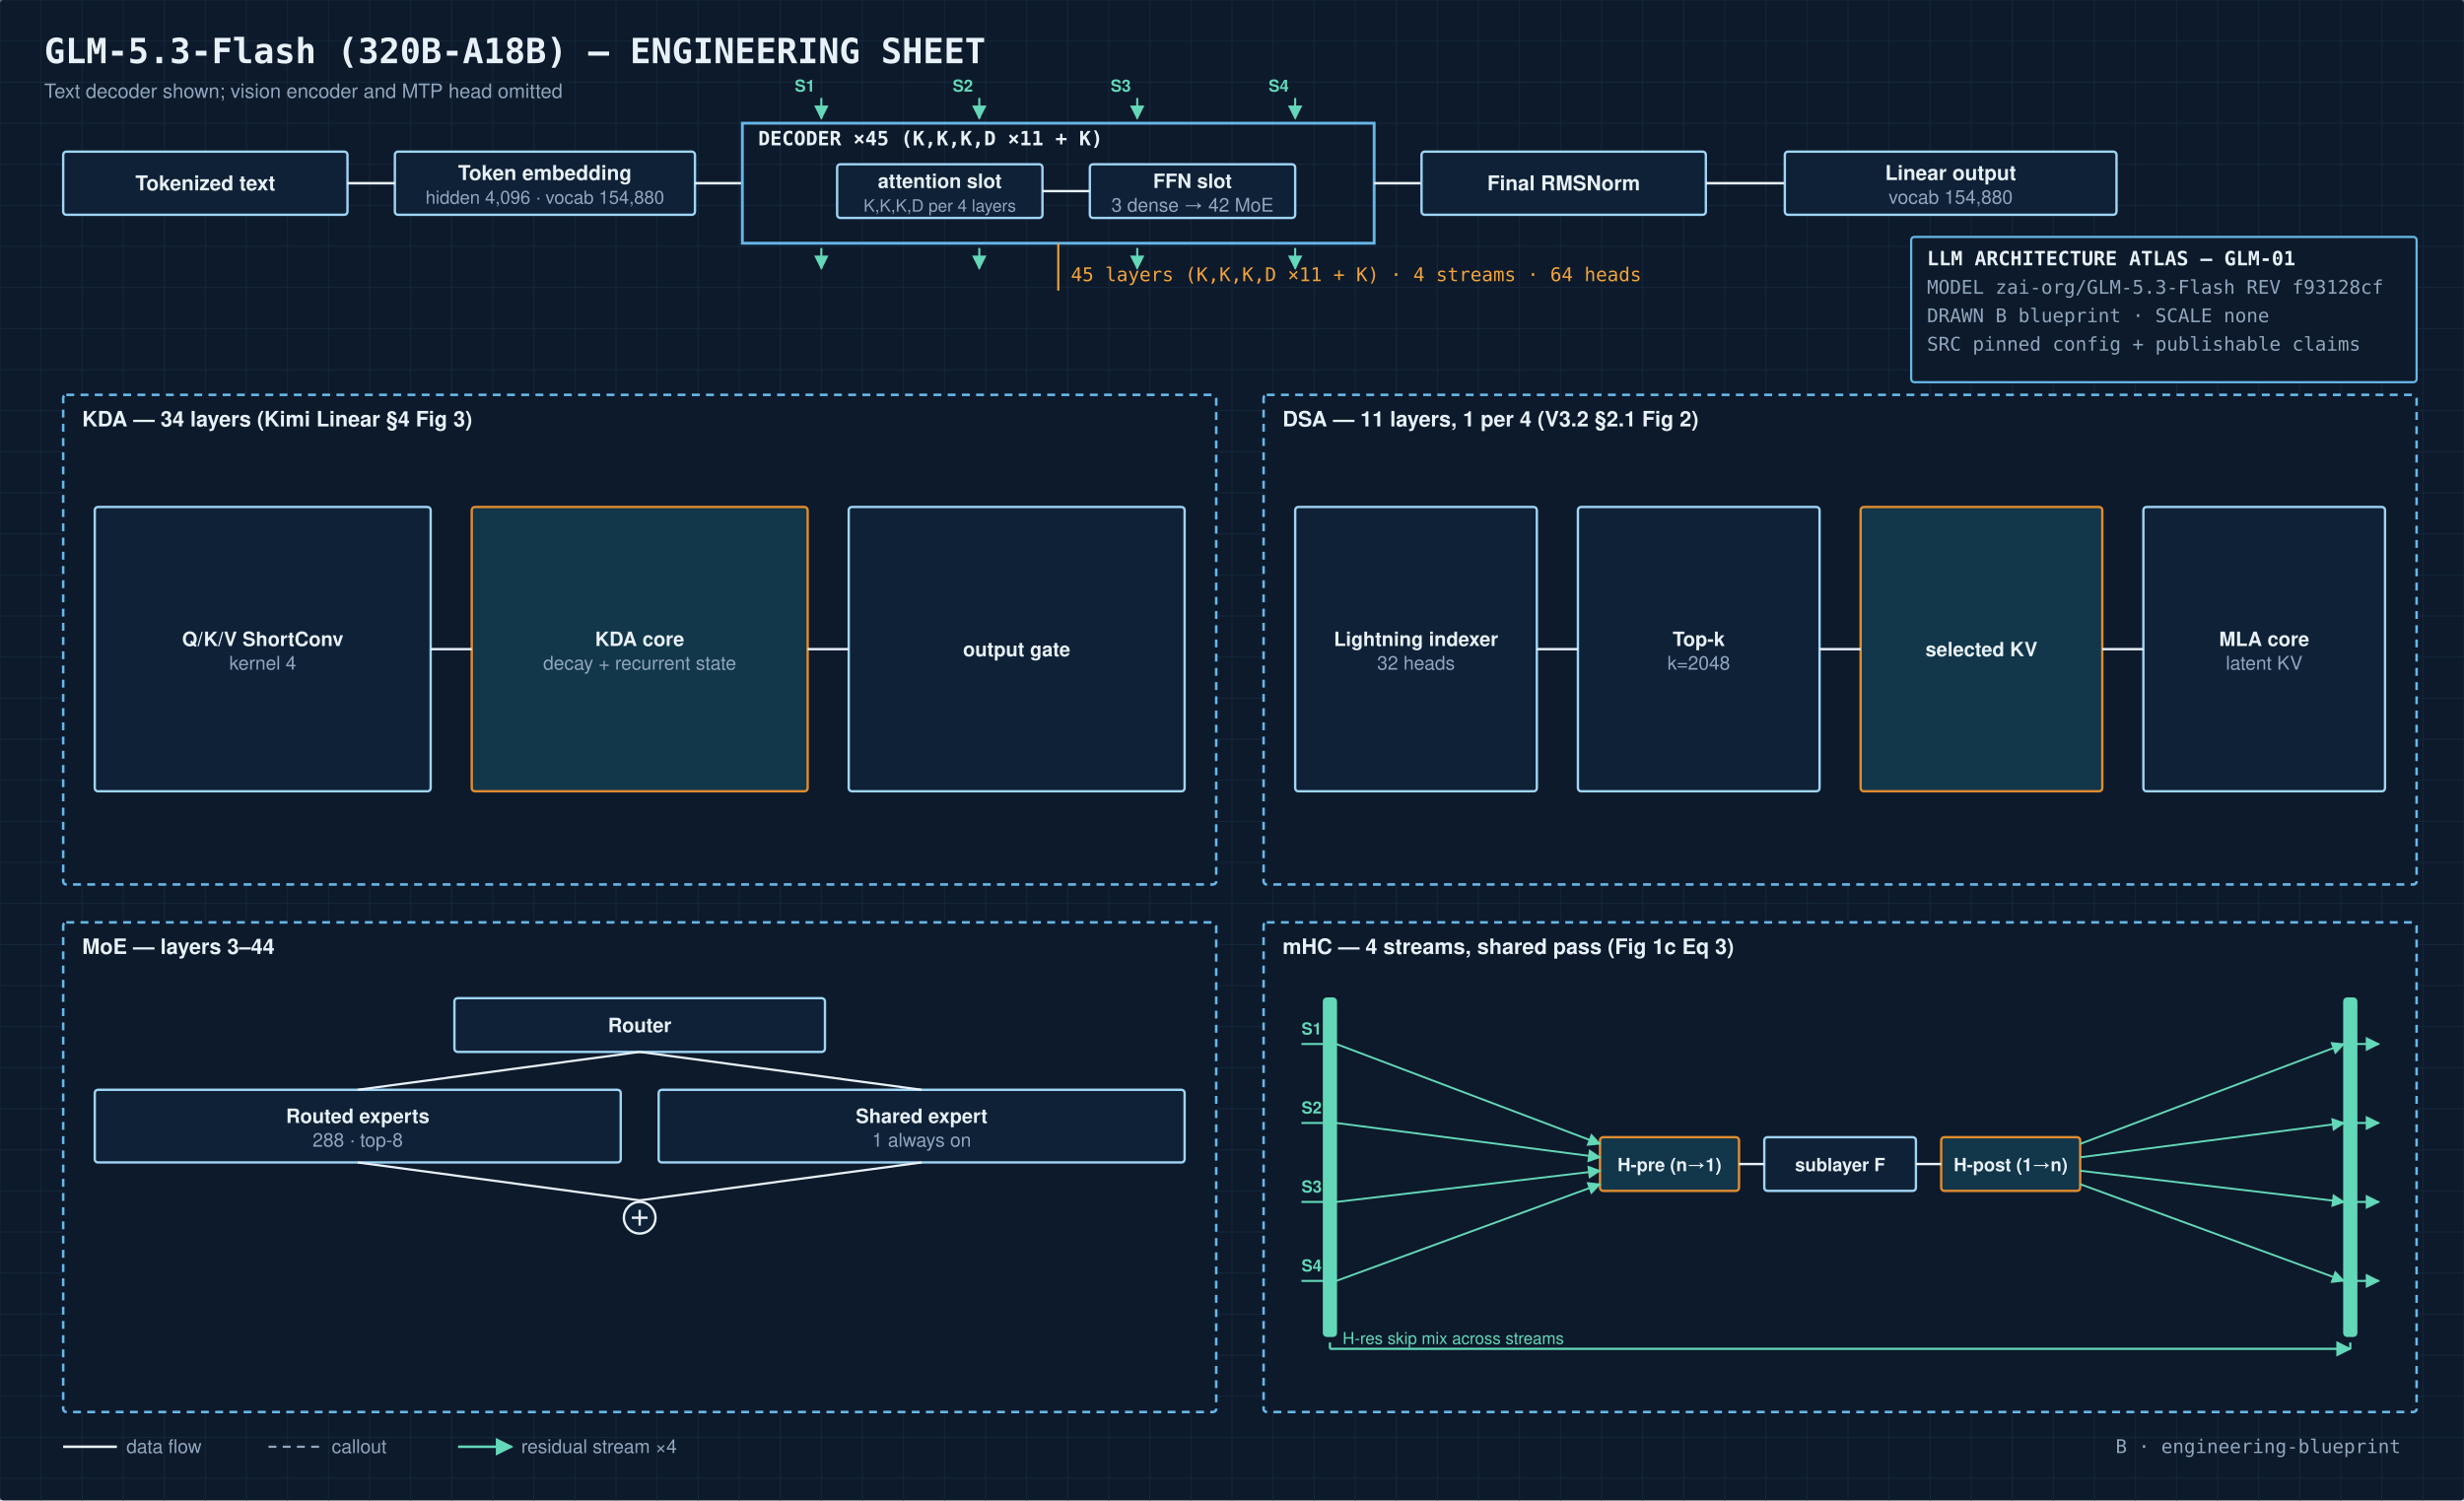
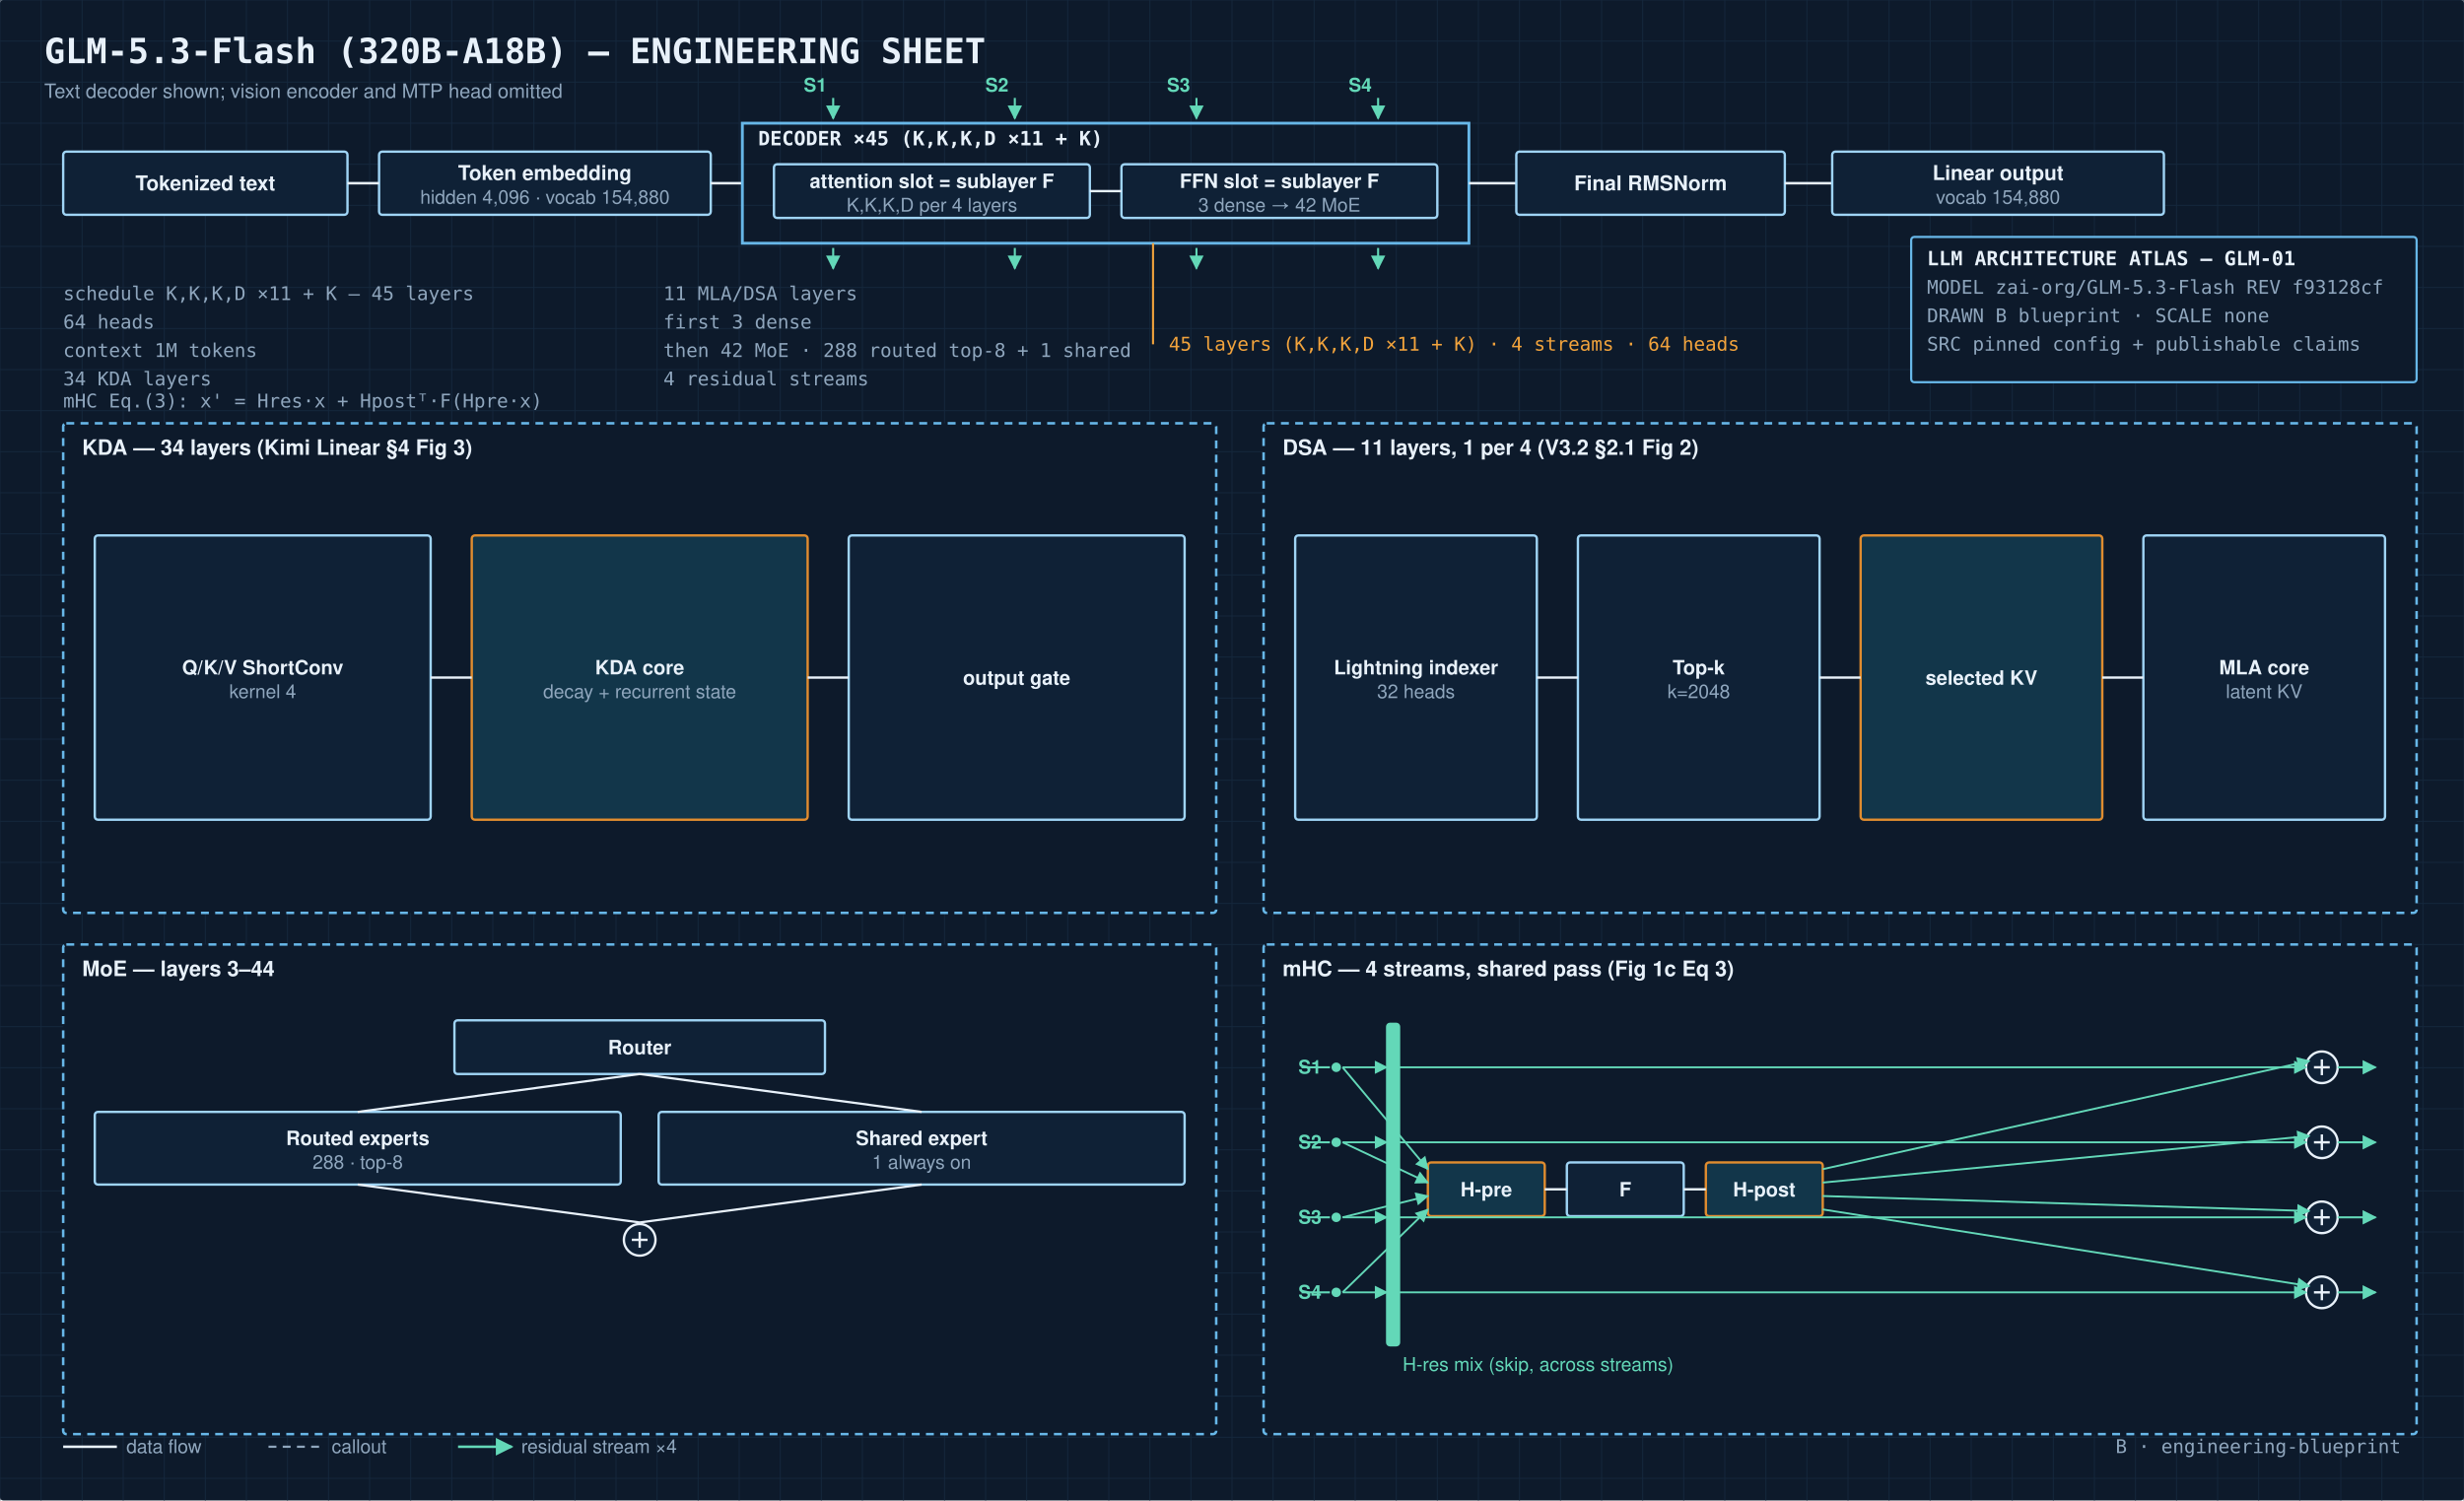
<svg xmlns="http://www.w3.org/2000/svg" viewBox="0 0 1560 950" font-family="Helvetica, Arial, sans-serif">
  <defs>
    <marker id="ar" viewBox="0 0 10 10" refX="9" refY="5" markerWidth="7" markerHeight="7" orient="auto-start-reverse">
      <path d="M,0 L10,5 L0,10 z" fill="#e8f1fa" />
    </marker>
    <marker id="art" viewBox="0 0 10 10" refX="9" refY="5" markerWidth="7" markerHeight="7" orient="auto-start-reverse">
      <path d="M0,0 L10,5 L0,10 z" fill="#63d8b8" />
    </marker>
  </defs>
  <rect x="0" y="0" width="1560" height="950" rx="2" fill="#0d1a2b" stroke="none" stroke-width="0" />
  <line x1="0" y1="0" x2="0" y2="950" stroke="#15273c" stroke-width="0.6" />
  <line x1="26" y1="0" x2="26" y2="950" stroke="#15273c" stroke-width="0.6" />
  <line x1="52" y1="0" x2="52" y2="950" stroke="#15273c" stroke-width="0.6" />
  <line x1="78" y1="0" x2="78" y2="950" stroke="#15273c" stroke-width="0.6" />
  <line x1="104" y1="0" x2="104" y2="950" stroke="#15273c" stroke-width="0.6" />
  <line x1="130" y1="0" x2="130" y2="950" stroke="#15273c" stroke-width="0.6" />
  <line x1="156" y1="0" x2="156" y2="950" stroke="#15273c" stroke-width="0.6" />
  <line x1="182" y1="0" x2="182" y2="950" stroke="#15273c" stroke-width="0.6" />
  <line x1="208" y1="0" x2="208" y2="950" stroke="#15273c" stroke-width="0.6" />
  <line x1="234" y1="0" x2="234" y2="950" stroke="#15273c" stroke-width="0.6" />
  <line x1="260" y1="0" x2="260" y2="950" stroke="#15273c" stroke-width="0.6" />
  <line x1="286" y1="0" x2="286" y2="950" stroke="#15273c" stroke-width="0.6" />
  <line x1="312" y1="0" x2="312" y2="950" stroke="#15273c" stroke-width="0.6" />
  <line x1="338" y1="0" x2="338" y2="950" stroke="#15273c" stroke-width="0.6" />
  <line x1="364" y1="0" x2="364" y2="950" stroke="#15273c" stroke-width="0.6" />
  <line x1="390" y1="0" x2="390" y2="950" stroke="#15273c" stroke-width="0.6" />
  <line x1="416" y1="0" x2="416" y2="950" stroke="#15273c" stroke-width="0.6" />
  <line x1="442" y1="0" x2="442" y2="950" stroke="#15273c" stroke-width="0.6" />
  <line x1="468" y1="0" x2="468" y2="950" stroke="#15273c" stroke-width="0.6" />
  <line x1="494" y1="0" x2="494" y2="950" stroke="#15273c" stroke-width="0.6" />
  <line x1="520" y1="0" x2="520" y2="950" stroke="#15273c" stroke-width="0.6" />
  <line x1="546" y1="0" x2="546" y2="950" stroke="#15273c" stroke-width="0.6" />
  <line x1="572" y1="0" x2="572" y2="950" stroke="#15273c" stroke-width="0.6" />
  <line x1="598" y1="0" x2="598" y2="950" stroke="#15273c" stroke-width="0.6" />
  <line x1="624" y1="0" x2="624" y2="950" stroke="#15273c" stroke-width="0.6" />
  <line x1="650" y1="0" x2="650" y2="950" stroke="#15273c" stroke-width="0.6" />
  <line x1="676" y1="0" x2="676" y2="950" stroke="#15273c" stroke-width="0.6" />
  <line x1="702" y1="0" x2="702" y2="950" stroke="#15273c" stroke-width="0.6" />
  <line x1="728" y1="0" x2="728" y2="950" stroke="#15273c" stroke-width="0.6" />
  <line x1="754" y1="0" x2="754" y2="950" stroke="#15273c" stroke-width="0.6" />
  <line x1="780" y1="0" x2="780" y2="950" stroke="#15273c" stroke-width="0.6" />
  <line x1="806" y1="0" x2="806" y2="950" stroke="#15273c" stroke-width="0.6" />
  <line x1="832" y1="0" x2="832" y2="950" stroke="#15273c" stroke-width="0.6" />
  <line x1="858" y1="0" x2="858" y2="950" stroke="#15273c" stroke-width="0.6" />
  <line x1="884" y1="0" x2="884" y2="950" stroke="#15273c" stroke-width="0.6" />
  <line x1="910" y1="0" x2="910" y2="950" stroke="#15273c" stroke-width="0.6" />
  <line x1="936" y1="0" x2="936" y2="950" stroke="#15273c" stroke-width="0.6" />
  <line x1="962" y1="0" x2="962" y2="950" stroke="#15273c" stroke-width="0.6" />
  <line x1="988" y1="0" x2="988" y2="950" stroke="#15273c" stroke-width="0.6" />
  <line x1="1014" y1="0" x2="1014" y2="950" stroke="#15273c" stroke-width="0.6" />
  <line x1="1040" y1="0" x2="1040" y2="950" stroke="#15273c" stroke-width="0.6" />
  <line x1="1066" y1="0" x2="1066" y2="950" stroke="#15273c" stroke-width="0.6" />
  <line x1="1092" y1="0" x2="1092" y2="950" stroke="#15273c" stroke-width="0.6" />
  <line x1="1118" y1="0" x2="1118" y2="950" stroke="#15273c" stroke-width="0.6" />
  <line x1="1144" y1="0" x2="1144" y2="950" stroke="#15273c" stroke-width="0.6" />
  <line x1="1170" y1="0" x2="1170" y2="950" stroke="#15273c" stroke-width="0.6" />
  <line x1="1196" y1="0" x2="1196" y2="950" stroke="#15273c" stroke-width="0.6" />
  <line x1="1222" y1="0" x2="1222" y2="950" stroke="#15273c" stroke-width="0.6" />
  <line x1="1248" y1="0" x2="1248" y2="950" stroke="#15273c" stroke-width="0.6" />
  <line x1="1274" y1="0" x2="1274" y2="950" stroke="#15273c" stroke-width="0.6" />
  <line x1="1300" y1="0" x2="1300" y2="950" stroke="#15273c" stroke-width="0.6" />
  <line x1="1326" y1="0" x2="1326" y2="950" stroke="#15273c" stroke-width="0.6" />
  <line x1="1352" y1="0" x2="1352" y2="950" stroke="#15273c" stroke-width="0.6" />
  <line x1="1378" y1="0" x2="1378" y2="950" stroke="#15273c" stroke-width="0.6" />
  <line x1="1404" y1="0" x2="1404" y2="950" stroke="#15273c" stroke-width="0.6" />
  <line x1="1430" y1="0" x2="1430" y2="950" stroke="#15273c" stroke-width="0.6" />
  <line x1="1456" y1="0" x2="1456" y2="950" stroke="#15273c" stroke-width="0.6" />
  <line x1="1482" y1="0" x2="1482" y2="950" stroke="#15273c" stroke-width="0.6" />
  <line x1="1508" y1="0" x2="1508" y2="950" stroke="#15273c" stroke-width="0.6" />
  <line x1="1534" y1="0" x2="1534" y2="950" stroke="#15273c" stroke-width="0.6" />
  <line x1="1560" y1="0" x2="1560" y2="950" stroke="#15273c" stroke-width="0.6" />
  <line x1="0" y1="0" x2="1560" y2="0" stroke="#15273c" stroke-width="0.6" />
  <line x1="0" y1="26" x2="1560" y2="26" stroke="#15273c" stroke-width="0.6" />
  <line x1="0" y1="52" x2="1560" y2="52" stroke="#15273c" stroke-width="0.6" />
  <line x1="0" y1="78" x2="1560" y2="78" stroke="#15273c" stroke-width="0.6" />
  <line x1="0" y1="104" x2="1560" y2="104" stroke="#15273c" stroke-width="0.6" />
  <line x1="0" y1="130" x2="1560" y2="130" stroke="#15273c" stroke-width="0.6" />
  <line x1="0" y1="156" x2="1560" y2="156" stroke="#15273c" stroke-width="0.6" />
  <line x1="0" y1="182" x2="1560" y2="182" stroke="#15273c" stroke-width="0.6" />
  <line x1="0" y1="208" x2="1560" y2="208" stroke="#15273c" stroke-width="0.6" />
  <line x1="0" y1="234" x2="1560" y2="234" stroke="#15273c" stroke-width="0.6" />
  <line x1="0" y1="260" x2="1560" y2="260" stroke="#15273c" stroke-width="0.6" />
  <line x1="0" y1="286" x2="1560" y2="286" stroke="#15273c" stroke-width="0.6" />
  <line x1="0" y1="312" x2="1560" y2="312" stroke="#15273c" stroke-width="0.6" />
  <line x1="0" y1="338" x2="1560" y2="338" stroke="#15273c" stroke-width="0.6" />
  <line x1="0" y1="364" x2="1560" y2="364" stroke="#15273c" stroke-width="0.6" />
  <line x1="0" y1="390" x2="1560" y2="390" stroke="#15273c" stroke-width="0.6" />
  <line x1="0" y1="416" x2="1560" y2="416" stroke="#15273c" stroke-width="0.6" />
  <line x1="0" y1="442" x2="1560" y2="442" stroke="#15273c" stroke-width="0.6" />
  <line x1="0" y1="468" x2="1560" y2="468" stroke="#15273c" stroke-width="0.6" />
  <line x1="0" y1="494" x2="1560" y2="494" stroke="#15273c" stroke-width="0.6" />
  <line x1="0" y1="520" x2="1560" y2="520" stroke="#15273c" stroke-width="0.6" />
  <line x1="0" y1="546" x2="1560" y2="546" stroke="#15273c" stroke-width="0.6" />
  <line x1="0" y1="572" x2="1560" y2="572" stroke="#15273c" stroke-width="0.6" />
  <line x1="0" y1="598" x2="1560" y2="598" stroke="#15273c" stroke-width="0.6" />
  <line x1="0" y1="624" x2="1560" y2="624" stroke="#15273c" stroke-width="0.6" />
  <line x1="0" y1="650" x2="1560" y2="650" stroke="#15273c" stroke-width="0.6" />
  <line x1="0" y1="676" x2="1560" y2="676" stroke="#15273c" stroke-width="0.6" />
  <line x1="0" y1="702" x2="1560" y2="702" stroke="#15273c" stroke-width="0.6" />
  <line x1="0" y1="728" x2="1560" y2="728" stroke="#15273c" stroke-width="0.6" />
  <line x1="0" y1="754" x2="1560" y2="754" stroke="#15273c" stroke-width="0.6" />
  <line x1="0" y1="780" x2="1560" y2="780" stroke="#15273c" stroke-width="0.6" />
  <line x1="0" y1="806" x2="1560" y2="806" stroke="#15273c" stroke-width="0.6" />
  <line x1="0" y1="832" x2="1560" y2="832" stroke="#15273c" stroke-width="0.6" />
  <line x1="0" y1="858" x2="1560" y2="858" stroke="#15273c" stroke-width="0.6" />
  <line x1="0" y1="884" x2="1560" y2="884" stroke="#15273c" stroke-width="0.6" />
  <line x1="0" y1="910" x2="1560" y2="910" stroke="#15273c" stroke-width="0.6" />
  <line x1="0" y1="936" x2="1560" y2="936" stroke="#15273c" stroke-width="0.6" />
  <text x="28" y="40" font-size="22" fill="#e8f1fa" font-weight="700" text-anchor="start" font-family="ui-monospace, monospace">GLM-5.3-Flash (320B-A18B) — ENGINEERING SHEET</text>
  <text x="28" y="62" font-size="12.5" fill="#8fa6bd" font-weight="400" text-anchor="start">Text decoder shown; vision encoder and MTP head omitted</text>
  <rect x="40" y="96" width="180" height="40" rx="2" fill="#0f2136" stroke="#9fd4f5" stroke-width="1.5" />
  <text x="130" y="120.5" font-size="13" fill="#e8f1fa" font-weight="600" text-anchor="middle">Tokenized text</text>
-   <rect x="250" y="96" width="190" height="40" rx="2" fill="#0f2136" stroke="#9fd4f5" stroke-width="1.5" />
+   <rect x="240" y="96" width="210" height="40" rx="2" fill="#0f2136" stroke="#9fd4f5" stroke-width="1.5" />
  <text x="345" y="114" font-size="13" fill="#e8f1fa" font-weight="600" text-anchor="middle">Token embedding</text>
-   <text x="345" y="129" font-size="11.48" fill="#8fa6bd" font-weight="400" text-anchor="middle">hidden 4,096 · vocab 154,880</text>
-   <line x1="220" y1="116" x2="250" y2="116" stroke="#e8f1fa" stroke-width="1.6" marker-end="url(#ar)" />
-   <line x1="440" y1="116" x2="470" y2="116" stroke="#e8f1fa" stroke-width="1.6" marker-end="url(#ar)" />
-   <rect x="470" y="78" width="400" height="76" rx="0" fill="none" stroke="#67b7e8" stroke-width="1.8" />
+   <text x="345" y="129" font-size="12" fill="#8fa6bd" font-weight="400" text-anchor="middle">hidden 4,096 · vocab 154,880</text>
+   <line x1="220" y1="116" x2="240" y2="116" stroke="#e8f1fa" stroke-width="1.6" marker-end="url(#ar)" />
+   <line x1="450" y1="116" x2="470" y2="116" stroke="#e8f1fa" stroke-width="1.6" marker-end="url(#ar)" />
+   <rect x="470" y="78" width="460" height="76" rx="0" fill="none" stroke="#67b7e8" stroke-width="1.8" />
  <text x="480" y="92" font-size="12.5" fill="#e8f1fa" font-weight="700" text-anchor="start" font-family="ui-monospace, monospace">DECODER ×45 (K,K,K,D ×11 + K)</text>
-   <rect x="530" y="104" width="130" height="34" rx="2" fill="#0f2136" stroke="#9fd4f5" stroke-width="1.5" />
-   <text x="595" y="119" font-size="12.5" fill="#e8f1fa" font-weight="600" text-anchor="middle">attention slot</text>
-   <text x="595" y="134" font-size="10.714" fill="#8fa6bd" font-weight="400" text-anchor="middle">K,K,K,D per 4 layers</text>
-   <rect x="690" y="104" width="130" height="34" rx="2" fill="#0f2136" stroke="#9fd4f5" stroke-width="1.5" />
-   <text x="755" y="119" font-size="12.5" fill="#e8f1fa" font-weight="600" text-anchor="middle">FFN slot</text>
-   <text x="755" y="134" font-size="12" fill="#8fa6bd" font-weight="400" text-anchor="middle">3 dense → 42 MoE</text>
-   <line x1="660" y1="121" x2="690" y2="121" stroke="#e8f1fa" stroke-width="1.5" marker-end="url(#ar)" />
-   <line x1="870" y1="116" x2="900" y2="116" stroke="#e8f1fa" stroke-width="1.6" marker-end="url(#ar)" />
-   <rect x="900" y="96" width="180" height="40" rx="2" fill="#0f2136" stroke="#9fd4f5" stroke-width="1.5" />
-   <text x="990" y="120.5" font-size="13" fill="#e8f1fa" font-weight="600" text-anchor="middle">Final RMSNorm</text>
-   <line x1="1080" y1="116" x2="1130" y2="116" stroke="#e8f1fa" stroke-width="1.6" marker-end="url(#ar)" />
-   <rect x="1130" y="96" width="210" height="40" rx="2" fill="#0f2136" stroke="#9fd4f5" stroke-width="1.5" />
-   <text x="1235" y="114" font-size="13" fill="#e8f1fa" font-weight="600" text-anchor="middle">Linear output</text>
-   <text x="1235" y="129" font-size="12" fill="#8fa6bd" font-weight="400" text-anchor="middle">vocab 154,880</text>
-   <line x1="670" y1="154" x2="670" y2="184" stroke="#f2a33c" stroke-width="1.3" />
-   <text x="678" y="178" font-size="12" fill="#f2a33c" font-weight="400" text-anchor="start" font-family="ui-monospace, monospace">45 layers (K,K,K,D ×11 + K) · 4 streams · 64 heads</text>
-   <line x1="520" y1="62" x2="520" y2="75" stroke="#63d8b8" stroke-width="1.3" marker-end="url(#art)" />
-   <text x="516" y="58" font-size="10.5" fill="#63d8b8" font-weight="600" text-anchor="end">S1</text>
-   <line x1="520" y1="157" x2="520" y2="170" stroke="#63d8b8" stroke-width="1.3" marker-end="url(#art)" />
-   <line x1="620" y1="62" x2="620" y2="75" stroke="#63d8b8" stroke-width="1.3" marker-end="url(#art)" />
-   <text x="616" y="58" font-size="10.5" fill="#63d8b8" font-weight="600" text-anchor="end">S2</text>
-   <line x1="620" y1="157" x2="620" y2="170" stroke="#63d8b8" stroke-width="1.3" marker-end="url(#art)" />
-   <line x1="720" y1="62" x2="720" y2="75" stroke="#63d8b8" stroke-width="1.3" marker-end="url(#art)" />
-   <text x="716" y="58" font-size="10.5" fill="#63d8b8" font-weight="600" text-anchor="end">S3</text>
-   <line x1="720" y1="157" x2="720" y2="170" stroke="#63d8b8" stroke-width="1.3" marker-end="url(#art)" />
-   <line x1="820" y1="62" x2="820" y2="75" stroke="#63d8b8" stroke-width="1.3" marker-end="url(#art)" />
-   <text x="816" y="58" font-size="10.5" fill="#63d8b8" font-weight="600" text-anchor="end">S4</text>
-   <line x1="820" y1="157" x2="820" y2="170" stroke="#63d8b8" stroke-width="1.3" marker-end="url(#art)" />
-   <rect x="40" y="250" width="730" height="310" rx="2" fill="#0d1a2b" stroke="#67b7e8" stroke-width="1.6" stroke-dasharray="5 4" />
-   <text x="52" y="270" font-size="13.5" fill="#e8f1fa" font-weight="700" text-anchor="start">KDA — 34 layers (Kimi Linear §4 Fig 3)</text>
-   <rect x="60" y="321" width="212.667" height="180" rx="2" fill="#0f2136" stroke="#9fd4f5" stroke-width="1.5" />
-   <text x="166.333" y="409" font-size="12.5" fill="#e8f1fa" font-weight="600" text-anchor="middle">Q/K/V ShortConv</text>
-   <text x="166.333" y="424" font-size="12" fill="#8fa6bd" font-weight="400" text-anchor="middle">kernel 4</text>
-   <rect x="298.667" y="321" width="212.667" height="180" rx="2" fill="#12364a" stroke="#e08c2f" stroke-width="1.5" />
-   <text x="405" y="409" font-size="12.5" fill="#e8f1fa" font-weight="600" text-anchor="middle">KDA core</text>
-   <text x="405" y="424" font-size="12" fill="#8fa6bd" font-weight="400" text-anchor="middle">decay + recurrent state</text>
-   <rect x="537.333" y="321" width="212.667" height="180" rx="2" fill="#0f2136" stroke="#9fd4f5" stroke-width="1.5" />
-   <text x="643.667" y="415.5" font-size="12.5" fill="#e8f1fa" font-weight="600" text-anchor="middle">output gate</text>
-   <line x1="272.667" y1="411" x2="298.667" y2="411" stroke="#e8f1fa" stroke-width="1.5" marker-end="url(#ar)" />
-   <line x1="511.333" y1="411" x2="537.333" y2="411" stroke="#e8f1fa" stroke-width="1.5" marker-end="url(#ar)" />
-   <rect x="800" y="250" width="730" height="310" rx="2" fill="#0d1a2b" stroke="#67b7e8" stroke-width="1.6" stroke-dasharray="5 4" />
-   <text x="812" y="270" font-size="13.5" fill="#e8f1fa" font-weight="700" text-anchor="start">DSA — 11 layers, 1 per 4 (V3.2 §2.1 Fig 2)</text>
-   <rect x="820" y="321" width="153" height="180" rx="2" fill="#0f2136" stroke="#9fd4f5" stroke-width="1.5" />
-   <text x="896.5" y="409" font-size="12.5" fill="#e8f1fa" font-weight="600" text-anchor="middle">Lightning indexer</text>
-   <text x="896.5" y="424" font-size="12" fill="#8fa6bd" font-weight="400" text-anchor="middle">32 heads</text>
-   <rect x="999" y="321" width="153" height="180" rx="2" fill="#0f2136" stroke="#9fd4f5" stroke-width="1.5" />
-   <text x="1075.5" y="409" font-size="12.5" fill="#e8f1fa" font-weight="600" text-anchor="middle">Top-k</text>
-   <text x="1075.5" y="424" font-size="12" fill="#8fa6bd" font-weight="400" text-anchor="middle">k=2048</text>
-   <rect x="1178" y="321" width="153" height="180" rx="2" fill="#12364a" stroke="#e08c2f" stroke-width="1.5" />
-   <text x="1254.5" y="415.5" font-size="12.5" fill="#e8f1fa" font-weight="600" text-anchor="middle">selected KV</text>
-   <rect x="1357" y="321" width="153" height="180" rx="2" fill="#0f2136" stroke="#9fd4f5" stroke-width="1.5" />
-   <text x="1433.5" y="409" font-size="12.5" fill="#e8f1fa" font-weight="600" text-anchor="middle">MLA core</text>
-   <text x="1433.5" y="424" font-size="12" fill="#8fa6bd" font-weight="400" text-anchor="middle">latent KV</text>
-   <line x1="973" y1="411" x2="999" y2="411" stroke="#e8f1fa" stroke-width="1.5" marker-end="url(#ar)" />
-   <line x1="1152" y1="411" x2="1178" y2="411" stroke="#e8f1fa" stroke-width="1.5" marker-end="url(#ar)" />
-   <line x1="1331" y1="411" x2="1357" y2="411" stroke="#e8f1fa" stroke-width="1.5" marker-end="url(#ar)" />
-   <rect x="40" y="584" width="730" height="310" rx="2" fill="#0d1a2b" stroke="#67b7e8" stroke-width="1.6" stroke-dasharray="5 4" />
-   <text x="52" y="604" font-size="13.5" fill="#e8f1fa" font-weight="700" text-anchor="start">MoE — layers 3–44</text>
-   <rect x="287.7" y="632" width="234.6" height="34" rx="2" fill="#0f2136" stroke="#9fd4f5" stroke-width="1.5" />
-   <text x="405" y="653.5" font-size="12.5" fill="#e8f1fa" font-weight="600" text-anchor="middle">Router</text>
-   <rect x="60" y="690" width="333" height="46" rx="2" fill="#0f2136" stroke="#9fd4f5" stroke-width="1.5" />
-   <text x="226.5" y="711" font-size="12.5" fill="#e8f1fa" font-weight="600" text-anchor="middle">Routed experts</text>
-   <text x="226.5" y="726" font-size="12" fill="#8fa6bd" font-weight="400" text-anchor="middle">288 · top-8</text>
-   <rect x="417" y="690" width="333" height="46" rx="2" fill="#0f2136" stroke="#9fd4f5" stroke-width="1.5" />
-   <text x="583.5" y="711" font-size="12.5" fill="#e8f1fa" font-weight="600" text-anchor="middle">Shared expert</text>
-   <text x="583.5" y="726" font-size="12" fill="#8fa6bd" font-weight="400" text-anchor="middle">1 always on</text>
-   <circle cx="405" cy="771" r="10" fill="#0f2136" stroke="#e8f1fa" stroke-width="1.5" />
-   <line x1="400" y1="771" x2="410" y2="771" stroke="#e8f1fa" stroke-width="1.5" />
-   <line x1="405" y1="766" x2="405" y2="776" stroke="#e8f1fa" stroke-width="1.5" />
-   <line x1="405" y1="666" x2="226.5" y2="690" stroke="#e8f1fa" stroke-width="1.4" marker-end="url(#ar)" />
-   <line x1="405" y1="666" x2="583.5" y2="690" stroke="#e8f1fa" stroke-width="1.4" marker-end="url(#ar)" />
-   <line x1="226.5" y1="736" x2="405" y2="760" stroke="#e8f1fa" stroke-width="1.4" marker-end="url(#ar)" />
-   <line x1="583.5" y1="736" x2="405" y2="760" stroke="#e8f1fa" stroke-width="1.4" marker-end="url(#ar)" />
-   <rect x="800" y="584" width="730" height="310" rx="2" fill="#0d1a2b" stroke="#67b7e8" stroke-width="1.6" stroke-dasharray="5 4" />
-   <text x="812" y="604" font-size="13.5" fill="#e8f1fa" font-weight="700" text-anchor="start">mHC — 4 streams, shared pass (Fig 1c Eq 3)</text>
-   <rect x="838" y="632" width="8" height="214" rx="2" fill="#63d8b8" stroke="#63d8b8" stroke-width="1" />
-   <rect x="1484" y="632" width="8" height="214" rx="2" fill="#63d8b8" stroke="#63d8b8" stroke-width="1" />
-   <line x1="842" y1="850" x2="842" y2="854" stroke="#63d8b8" stroke-width="1.4" />
-   <line x1="842" y1="854" x2="1488" y2="854" stroke="#63d8b8" stroke-width="1.4" marker-end="url(#art)" />
-   <line x1="1488" y1="854" x2="1488" y2="850" stroke="#63d8b8" stroke-width="1.4" />
-   <text x="850" y="851" font-size="10.5" fill="#63d8b8" font-weight="400" text-anchor="start">H-res skip mix across streams</text>
-   <rect x="1013" y="720" width="88" height="34" rx="2" fill="#12364a" stroke="#e08c2f" stroke-width="1.5" />
-   <text x="1057" y="741.5" font-size="11.5" fill="#e8f1fa" font-weight="600" text-anchor="middle">H-pre (n→1)</text>
-   <rect x="1117" y="720" width="96" height="34" rx="2" fill="#0f2136" stroke="#9fd4f5" stroke-width="1.5" />
-   <text x="1165" y="741.5" font-size="11.5" fill="#e8f1fa" font-weight="600" text-anchor="middle">sublayer F</text>
-   <rect x="1229" y="720" width="88" height="34" rx="2" fill="#12364a" stroke="#e08c2f" stroke-width="1.5" />
-   <text x="1273" y="741.5" font-size="11.5" fill="#e8f1fa" font-weight="600" text-anchor="middle">H-post (1→n)</text>
-   <line x1="1101" y1="737" x2="1117" y2="737" stroke="#e8f1fa" stroke-width="1.5" marker-end="url(#ar)" />
-   <line x1="1213" y1="737" x2="1229" y2="737" stroke="#e8f1fa" stroke-width="1.5" marker-end="url(#ar)" />
-   <text x="824" y="655" font-size="10.5" fill="#63d8b8" font-weight="600" text-anchor="start">S1</text>
-   <line x1="824" y1="661" x2="838" y2="661" stroke="#63d8b8" stroke-width="1.3" />
-   <line x1="846" y1="661" x2="1013" y2="724.25" stroke="#63d8b8" stroke-width="1.2" marker-end="url(#art)" />
-   <line x1="1317" y1="724.25" x2="1484" y2="661" stroke="#63d8b8" stroke-width="1.2" marker-end="url(#art)" />
-   <line x1="1492" y1="661" x2="1506" y2="661" stroke="#63d8b8" stroke-width="1.3" marker-end="url(#art)" />
-   <text x="824" y="705" font-size="10.5" fill="#63d8b8" font-weight="600" text-anchor="start">S2</text>
-   <line x1="824" y1="711" x2="838" y2="711" stroke="#63d8b8" stroke-width="1.3" />
-   <line x1="846" y1="711" x2="1013" y2="732.75" stroke="#63d8b8" stroke-width="1.2" marker-end="url(#art)" />
-   <line x1="1317" y1="732.75" x2="1484" y2="711" stroke="#63d8b8" stroke-width="1.2" marker-end="url(#art)" />
-   <line x1="1492" y1="711" x2="1506" y2="711" stroke="#63d8b8" stroke-width="1.3" marker-end="url(#art)" />
-   <text x="824" y="755" font-size="10.5" fill="#63d8b8" font-weight="600" text-anchor="start">S3</text>
-   <line x1="824" y1="761" x2="838" y2="761" stroke="#63d8b8" stroke-width="1.3" />
-   <line x1="846" y1="761" x2="1013" y2="741.25" stroke="#63d8b8" stroke-width="1.2" marker-end="url(#art)" />
-   <line x1="1317" y1="741.25" x2="1484" y2="761" stroke="#63d8b8" stroke-width="1.2" marker-end="url(#art)" />
-   <line x1="1492" y1="761" x2="1506" y2="761" stroke="#63d8b8" stroke-width="1.3" marker-end="url(#art)" />
-   <text x="824" y="805" font-size="10.5" fill="#63d8b8" font-weight="600" text-anchor="start">S4</text>
-   <line x1="824" y1="811" x2="838" y2="811" stroke="#63d8b8" stroke-width="1.3" />
-   <line x1="846" y1="811" x2="1013" y2="749.75" stroke="#63d8b8" stroke-width="1.2" marker-end="url(#art)" />
-   <line x1="1317" y1="749.75" x2="1484" y2="811" stroke="#63d8b8" stroke-width="1.2" marker-end="url(#art)" />
-   <line x1="1492" y1="811" x2="1506" y2="811" stroke="#63d8b8" stroke-width="1.3" marker-end="url(#art)" />
+   <rect x="490" y="104" width="200" height="34" rx="2" fill="#0f2136" stroke="#9fd4f5" stroke-width="1.5" />
+   <text x="590" y="119" font-size="12.5" fill="#e8f1fa" font-weight="600" text-anchor="middle">attention slot = sublayer F</text>
+   <text x="590" y="134" font-size="12" fill="#8fa6bd" font-weight="400" text-anchor="middle">K,K,K,D per 4 layers</text>
+   <rect x="710" y="104" width="200" height="34" rx="2" fill="#0f2136" stroke="#9fd4f5" stroke-width="1.5" />
+   <text x="810" y="119" font-size="12.5" fill="#e8f1fa" font-weight="600" text-anchor="middle">FFN slot = sublayer F</text>
+   <text x="810" y="134" font-size="12" fill="#8fa6bd" font-weight="400" text-anchor="middle">3 dense → 42 MoE</text>
+   <line x1="690" y1="121" x2="710" y2="121" stroke="#e8f1fa" stroke-width="1.5" marker-end="url(#ar)" />
+   <line x1="930" y1="116" x2="960" y2="116" stroke="#e8f1fa" stroke-width="1.6" marker-end="url(#ar)" />
+   <rect x="960" y="96" width="170" height="40" rx="2" fill="#0f2136" stroke="#9fd4f5" stroke-width="1.5" />
+   <text x="1045" y="120.5" font-size="13" fill="#e8f1fa" font-weight="600" text-anchor="middle">Final RMSNorm</text>
+   <line x1="1130" y1="116" x2="1160" y2="116" stroke="#e8f1fa" stroke-width="1.6" marker-end="url(#ar)" />
+   <rect x="1160" y="96" width="210" height="40" rx="2" fill="#0f2136" stroke="#9fd4f5" stroke-width="1.5" />
+   <text x="1265" y="114" font-size="13" fill="#e8f1fa" font-weight="600" text-anchor="middle">Linear output</text>
+   <text x="1265" y="129" font-size="12" fill="#8fa6bd" font-weight="400" text-anchor="middle">vocab 154,880</text>
+   <line x1="730" y1="154" x2="730" y2="218" stroke="#f2a33c" stroke-width="1.3" />
+   <text x="740" y="222" font-size="12" fill="#f2a33c" font-weight="400" text-anchor="start" font-family="ui-monospace, monospace">45 layers (K,K,K,D ×11 + K) · 4 streams · 64 heads</text>
+   <line x1="527.5" y1="62" x2="527.5" y2="75" stroke="#63d8b8" stroke-width="1.3" marker-end="url(#art)" />
+   <text x="523.5" y="58" font-size="12" fill="#63d8b8" font-weight="600" text-anchor="end">S1</text>
+   <line x1="527.5" y1="157" x2="527.5" y2="170" stroke="#63d8b8" stroke-width="1.3" marker-end="url(#art)" />
+   <line x1="642.5" y1="62" x2="642.5" y2="75" stroke="#63d8b8" stroke-width="1.3" marker-end="url(#art)" />
+   <text x="638.5" y="58" font-size="12" fill="#63d8b8" font-weight="600" text-anchor="end">S2</text>
+   <line x1="642.5" y1="157" x2="642.5" y2="170" stroke="#63d8b8" stroke-width="1.3" marker-end="url(#art)" />
+   <line x1="757.5" y1="62" x2="757.5" y2="75" stroke="#63d8b8" stroke-width="1.3" marker-end="url(#art)" />
+   <text x="753.5" y="58" font-size="12" fill="#63d8b8" font-weight="600" text-anchor="end">S3</text>
+   <line x1="757.5" y1="157" x2="757.5" y2="170" stroke="#63d8b8" stroke-width="1.3" marker-end="url(#art)" />
+   <line x1="872.5" y1="62" x2="872.5" y2="75" stroke="#63d8b8" stroke-width="1.3" marker-end="url(#art)" />
+   <text x="868.5" y="58" font-size="12" fill="#63d8b8" font-weight="600" text-anchor="end">S4</text>
+   <line x1="872.5" y1="157" x2="872.5" y2="170" stroke="#63d8b8" stroke-width="1.3" marker-end="url(#art)" />
+   <text x="40" y="190" font-size="12" fill="#8fa6bd" font-weight="400" text-anchor="start" font-family="ui-monospace, monospace">schedule K,K,K,D ×11 + K — 45 layers</text>
+   <text x="40" y="208" font-size="12" fill="#8fa6bd" font-weight="400" text-anchor="start" font-family="ui-monospace, monospace">64 heads</text>
+   <text x="40" y="226" font-size="12" fill="#8fa6bd" font-weight="400" text-anchor="start" font-family="ui-monospace, monospace">context 1M tokens</text>
+   <text x="40" y="244" font-size="12" fill="#8fa6bd" font-weight="400" text-anchor="start" font-family="ui-monospace, monospace">34 KDA layers</text>
+   <text x="420" y="190" font-size="12" fill="#8fa6bd" font-weight="400" text-anchor="start" font-family="ui-monospace, monospace">11 MLA/DSA layers</text>
+   <text x="420" y="208" font-size="12" fill="#8fa6bd" font-weight="400" text-anchor="start" font-family="ui-monospace, monospace">first 3 dense</text>
+   <text x="420" y="226" font-size="12" fill="#8fa6bd" font-weight="400" text-anchor="start" font-family="ui-monospace, monospace">then 42 MoE · 288 routed top-8 + 1 shared</text>
+   <text x="420" y="244" font-size="12" fill="#8fa6bd" font-weight="400" text-anchor="start" font-family="ui-monospace, monospace">4 residual streams</text>
+   <text x="40" y="258" font-size="12" fill="#8fa6bd" font-weight="400" text-anchor="start" font-family="ui-monospace, monospace">mHC Eq.(3): x' = Hres·x + Hpostᵀ·F(Hpre·x)</text>
+   <rect x="40" y="268" width="730" height="310" rx="2" fill="#0d1a2b" stroke="#67b7e8" stroke-width="1.6" stroke-dasharray="5 4" />
+   <text x="52" y="288" font-size="13.5" fill="#e8f1fa" font-weight="700" text-anchor="start">KDA — 34 layers (Kimi Linear §4 Fig 3)</text>
+   <rect x="60" y="339" width="212.667" height="180" rx="2" fill="#0f2136" stroke="#9fd4f5" stroke-width="1.5" />
+   <text x="166.333" y="427" font-size="12.5" fill="#e8f1fa" font-weight="600" text-anchor="middle">Q/K/V ShortConv</text>
+   <text x="166.333" y="442" font-size="12" fill="#8fa6bd" font-weight="400" text-anchor="middle">kernel 4</text>
+   <rect x="298.667" y="339" width="212.667" height="180" rx="2" fill="#12364a" stroke="#e08c2f" stroke-width="1.5" />
+   <text x="405" y="427" font-size="12.5" fill="#e8f1fa" font-weight="600" text-anchor="middle">KDA core</text>
+   <text x="405" y="442" font-size="12" fill="#8fa6bd" font-weight="400" text-anchor="middle">decay + recurrent state</text>
+   <rect x="537.333" y="339" width="212.667" height="180" rx="2" fill="#0f2136" stroke="#9fd4f5" stroke-width="1.5" />
+   <text x="643.667" y="433.5" font-size="12.5" fill="#e8f1fa" font-weight="600" text-anchor="middle">output gate</text>
+   <line x1="272.667" y1="429" x2="298.667" y2="429" stroke="#e8f1fa" stroke-width="1.5" marker-end="url(#ar)" />
+   <line x1="511.333" y1="429" x2="537.333" y2="429" stroke="#e8f1fa" stroke-width="1.5" marker-end="url(#ar)" />
+   <rect x="800" y="268" width="730" height="310" rx="2" fill="#0d1a2b" stroke="#67b7e8" stroke-width="1.6" stroke-dasharray="5 4" />
+   <text x="812" y="288" font-size="13.5" fill="#e8f1fa" font-weight="700" text-anchor="start">DSA — 11 layers, 1 per 4 (V3.2 §2.1 Fig 2)</text>
+   <rect x="820" y="339" width="153" height="180" rx="2" fill="#0f2136" stroke="#9fd4f5" stroke-width="1.5" />
+   <text x="896.5" y="427" font-size="12.5" fill="#e8f1fa" font-weight="600" text-anchor="middle">Lightning indexer</text>
+   <text x="896.5" y="442" font-size="12" fill="#8fa6bd" font-weight="400" text-anchor="middle">32 heads</text>
+   <rect x="999" y="339" width="153" height="180" rx="2" fill="#0f2136" stroke="#9fd4f5" stroke-width="1.5" />
+   <text x="1075.5" y="427" font-size="12.5" fill="#e8f1fa" font-weight="600" text-anchor="middle">Top-k</text>
+   <text x="1075.5" y="442" font-size="12" fill="#8fa6bd" font-weight="400" text-anchor="middle">k=2048</text>
+   <rect x="1178" y="339" width="153" height="180" rx="2" fill="#12364a" stroke="#e08c2f" stroke-width="1.5" />
+   <text x="1254.5" y="433.5" font-size="12.5" fill="#e8f1fa" font-weight="600" text-anchor="middle">selected KV</text>
+   <rect x="1357" y="339" width="153" height="180" rx="2" fill="#0f2136" stroke="#9fd4f5" stroke-width="1.5" />
+   <text x="1433.5" y="427" font-size="12.5" fill="#e8f1fa" font-weight="600" text-anchor="middle">MLA core</text>
+   <text x="1433.5" y="442" font-size="12" fill="#8fa6bd" font-weight="400" text-anchor="middle">latent KV</text>
+   <line x1="973" y1="429" x2="999" y2="429" stroke="#e8f1fa" stroke-width="1.5" marker-end="url(#ar)" />
+   <line x1="1152" y1="429" x2="1178" y2="429" stroke="#e8f1fa" stroke-width="1.5" marker-end="url(#ar)" />
+   <line x1="1331" y1="429" x2="1357" y2="429" stroke="#e8f1fa" stroke-width="1.5" marker-end="url(#ar)" />
+   <rect x="40" y="598" width="730" height="310" rx="2" fill="#0d1a2b" stroke="#67b7e8" stroke-width="1.6" stroke-dasharray="5 4" />
+   <text x="52" y="618" font-size="13.5" fill="#e8f1fa" font-weight="700" text-anchor="start">MoE — layers 3–44</text>
+   <rect x="287.7" y="646" width="234.6" height="34" rx="2" fill="#0f2136" stroke="#9fd4f5" stroke-width="1.5" />
+   <text x="405" y="667.5" font-size="12.5" fill="#e8f1fa" font-weight="600" text-anchor="middle">Router</text>
+   <rect x="60" y="704" width="333" height="46" rx="2" fill="#0f2136" stroke="#9fd4f5" stroke-width="1.5" />
+   <text x="226.5" y="725" font-size="12.5" fill="#e8f1fa" font-weight="600" text-anchor="middle">Routed experts</text>
+   <text x="226.5" y="740" font-size="12" fill="#8fa6bd" font-weight="400" text-anchor="middle">288 · top-8</text>
+   <rect x="417" y="704" width="333" height="46" rx="2" fill="#0f2136" stroke="#9fd4f5" stroke-width="1.5" />
+   <text x="583.5" y="725" font-size="12.5" fill="#e8f1fa" font-weight="600" text-anchor="middle">Shared expert</text>
+   <text x="583.5" y="740" font-size="12" fill="#8fa6bd" font-weight="400" text-anchor="middle">1 always on</text>
+   <circle cx="405" cy="785" r="10" fill="#0f2136" stroke="#e8f1fa" stroke-width="1.5" />
+   <line x1="400" y1="785" x2="410" y2="785" stroke="#e8f1fa" stroke-width="1.5" />
+   <line x1="405" y1="780" x2="405" y2="790" stroke="#e8f1fa" stroke-width="1.5" />
+   <line x1="405" y1="680" x2="226.5" y2="704" stroke="#e8f1fa" stroke-width="1.4" marker-end="url(#ar)" />
+   <line x1="405" y1="680" x2="583.5" y2="704" stroke="#e8f1fa" stroke-width="1.4" marker-end="url(#ar)" />
+   <line x1="226.5" y1="750" x2="405" y2="774" stroke="#e8f1fa" stroke-width="1.4" marker-end="url(#ar)" />
+   <line x1="583.5" y1="750" x2="405" y2="774" stroke="#e8f1fa" stroke-width="1.4" marker-end="url(#ar)" />
+   <rect x="800" y="598" width="730" height="310" rx="2" fill="#0d1a2b" stroke="#67b7e8" stroke-width="1.6" stroke-dasharray="5 4" />
+   <text x="812" y="618" font-size="13.5" fill="#e8f1fa" font-weight="700" text-anchor="start">mHC — 4 streams, shared pass (Fig 1c Eq 3)</text>
+   <rect x="878" y="648" width="8" height="204" rx="2" fill="#63d8b8" stroke="#63d8b8" stroke-width="1" />
+   <text x="888" y="868" font-size="12" fill="#63d8b8" font-weight="400" text-anchor="start">H-res mix (skip, across streams)</text>
+   <rect x="904" y="736" width="74" height="34" rx="2" fill="#12364a" stroke="#e08c2f" stroke-width="1.5" />
+   <text x="941" y="757.5" font-size="12.5" fill="#e8f1fa" font-weight="600" text-anchor="middle">H-pre</text>
+   <rect x="992" y="736" width="74" height="34" rx="2" fill="#0f2136" stroke="#9fd4f5" stroke-width="1.5" />
+   <text x="1029" y="757.5" font-size="12.5" fill="#e8f1fa" font-weight="600" text-anchor="middle">F</text>
+   <rect x="1080" y="736" width="74" height="34" rx="2" fill="#12364a" stroke="#e08c2f" stroke-width="1.5" />
+   <text x="1117" y="757.5" font-size="12.5" fill="#e8f1fa" font-weight="600" text-anchor="middle">H-post</text>
+   <line x1="978" y1="753" x2="992" y2="753" stroke="#e8f1fa" stroke-width="1.5" marker-end="url(#ar)" />
+   <line x1="1066" y1="753" x2="1080" y2="753" stroke="#e8f1fa" stroke-width="1.5" marker-end="url(#ar)" />
+   <text x="822" y="679.75" font-size="12" fill="#63d8b8" font-weight="600" text-anchor="start">S1</text>
+   <line x1="824" y1="675.75" x2="842" y2="675.75" stroke="#63d8b8" stroke-width="1.3" />
+   <circle cx="846" cy="675.75" r="3" fill="#63d8b8" />
+   <line x1="850" y1="675.75" x2="904" y2="740.25" stroke="#63d8b8" stroke-width="1.2" marker-end="url(#art)" />
+   <line x1="850" y1="675.75" x2="878" y2="675.75" stroke="#63d8b8" stroke-width="1.2" marker-end="url(#art)" />
+   <circle cx="1470" cy="675.75" r="10" fill="#0f2136" stroke="#e8f1fa" stroke-width="1.5" />
+   <line x1="1465" y1="675.75" x2="1475" y2="675.75" stroke="#e8f1fa" stroke-width="1.5" />
+   <line x1="1470" y1="670.75" x2="1470" y2="680.75" stroke="#e8f1fa" stroke-width="1.5" />
+   <line x1="886" y1="675.75" x2="1460" y2="675.75" stroke="#63d8b8" stroke-width="1.2" marker-end="url(#art)" />
+   <line x1="1154" y1="740.25" x2="1462" y2="671.75" stroke="#63d8b8" stroke-width="1.2" marker-end="url(#art)" />
+   <line x1="1480" y1="675.75" x2="1504" y2="675.75" stroke="#63d8b8" stroke-width="1.3" marker-end="url(#art)" />
+   <text x="822" y="727.25" font-size="12" fill="#63d8b8" font-weight="600" text-anchor="start">S2</text>
+   <line x1="824" y1="723.25" x2="842" y2="723.25" stroke="#63d8b8" stroke-width="1.3" />
+   <circle cx="846" cy="723.25" r="3" fill="#63d8b8" />
+   <line x1="850" y1="723.25" x2="904" y2="748.75" stroke="#63d8b8" stroke-width="1.2" marker-end="url(#art)" />
+   <line x1="850" y1="723.25" x2="878" y2="723.25" stroke="#63d8b8" stroke-width="1.2" marker-end="url(#art)" />
+   <circle cx="1470" cy="723.25" r="10" fill="#0f2136" stroke="#e8f1fa" stroke-width="1.5" />
+   <line x1="1465" y1="723.25" x2="1475" y2="723.25" stroke="#e8f1fa" stroke-width="1.5" />
+   <line x1="1470" y1="718.25" x2="1470" y2="728.25" stroke="#e8f1fa" stroke-width="1.5" />
+   <line x1="886" y1="723.25" x2="1460" y2="723.25" stroke="#63d8b8" stroke-width="1.2" marker-end="url(#art)" />
+   <line x1="1154" y1="748.75" x2="1462" y2="719.25" stroke="#63d8b8" stroke-width="1.2" marker-end="url(#art)" />
+   <line x1="1480" y1="723.25" x2="1504" y2="723.25" stroke="#63d8b8" stroke-width="1.3" marker-end="url(#art)" />
+   <text x="822" y="774.75" font-size="12" fill="#63d8b8" font-weight="600" text-anchor="start">S3</text>
+   <line x1="824" y1="770.75" x2="842" y2="770.75" stroke="#63d8b8" stroke-width="1.3" />
+   <circle cx="846" cy="770.75" r="3" fill="#63d8b8" />
+   <line x1="850" y1="770.75" x2="904" y2="757.25" stroke="#63d8b8" stroke-width="1.2" marker-end="url(#art)" />
+   <line x1="850" y1="770.75" x2="878" y2="770.75" stroke="#63d8b8" stroke-width="1.2" marker-end="url(#art)" />
+   <circle cx="1470" cy="770.75" r="10" fill="#0f2136" stroke="#e8f1fa" stroke-width="1.5" />
+   <line x1="1465" y1="770.75" x2="1475" y2="770.75" stroke="#e8f1fa" stroke-width="1.5" />
+   <line x1="1470" y1="765.75" x2="1470" y2="775.75" stroke="#e8f1fa" stroke-width="1.5" />
+   <line x1="886" y1="770.75" x2="1460" y2="770.75" stroke="#63d8b8" stroke-width="1.2" marker-end="url(#art)" />
+   <line x1="1154" y1="757.25" x2="1462" y2="766.75" stroke="#63d8b8" stroke-width="1.2" marker-end="url(#art)" />
+   <line x1="1480" y1="770.75" x2="1504" y2="770.75" stroke="#63d8b8" stroke-width="1.3" marker-end="url(#art)" />
+   <text x="822" y="822.25" font-size="12" fill="#63d8b8" font-weight="600" text-anchor="start">S4</text>
+   <line x1="824" y1="818.25" x2="842" y2="818.25" stroke="#63d8b8" stroke-width="1.3" />
+   <circle cx="846" cy="818.25" r="3" fill="#63d8b8" />
+   <line x1="850" y1="818.25" x2="904" y2="765.75" stroke="#63d8b8" stroke-width="1.2" marker-end="url(#art)" />
+   <line x1="850" y1="818.25" x2="878" y2="818.25" stroke="#63d8b8" stroke-width="1.2" marker-end="url(#art)" />
+   <circle cx="1470" cy="818.25" r="10" fill="#0f2136" stroke="#e8f1fa" stroke-width="1.5" />
+   <line x1="1465" y1="818.25" x2="1475" y2="818.25" stroke="#e8f1fa" stroke-width="1.5" />
+   <line x1="1470" y1="813.25" x2="1470" y2="823.25" stroke="#e8f1fa" stroke-width="1.5" />
+   <line x1="886" y1="818.25" x2="1460" y2="818.25" stroke="#63d8b8" stroke-width="1.2" marker-end="url(#art)" />
+   <line x1="1154" y1="765.75" x2="1462" y2="814.25" stroke="#63d8b8" stroke-width="1.2" marker-end="url(#art)" />
+   <line x1="1480" y1="818.25" x2="1504" y2="818.25" stroke="#63d8b8" stroke-width="1.3" marker-end="url(#art)" />
  <rect x="1210" y="150" width="320" height="92" rx="2" fill="#0d1a2b" stroke="#67b7e8" stroke-width="1.4" />
  <text x="1220" y="168" font-size="12.5" fill="#e8f1fa" font-weight="700" text-anchor="start" font-family="ui-monospace, monospace">LLM ARCHITECTURE ATLAS — GLM-01</text>
  <text x="1220" y="186" font-size="12" fill="#8fa6bd" font-weight="400" text-anchor="start" font-family="ui-monospace, monospace">MODEL zai-org/GLM-5.3-Flash REV f93128cf</text>
  <text x="1220" y="204" font-size="12" fill="#8fa6bd" font-weight="400" text-anchor="start" font-family="ui-monospace, monospace">DRAWN B blueprint · SCALE none</text>
  <text x="1220" y="222" font-size="12" fill="#8fa6bd" font-weight="400" text-anchor="start" font-family="ui-monospace, monospace">SRC pinned config + publishable claims</text>
  <line x1="40" y1="916" x2="74" y2="916" stroke="#e8f1fa" stroke-width="1.6" marker-end="url(#ar)" />
  <text x="80" y="920" font-size="12" fill="#8fa6bd" font-weight="400" text-anchor="start">data flow</text>
  <line x1="170" y1="916" x2="204" y2="916" stroke="#8fa6bd" stroke-width="1.4" stroke-dasharray="5 4" />
  <text x="210" y="920" font-size="12" fill="#8fa6bd" font-weight="400" text-anchor="start">callout</text>
  <line x1="290" y1="916" x2="324" y2="916" stroke="#63d8b8" stroke-width="1.6" marker-end="url(#art)" />
  <text x="330" y="920" font-size="12" fill="#8fa6bd" font-weight="400" text-anchor="start">residual stream ×4</text>
  <text x="1520" y="920" font-size="12" fill="#8fa6bd" font-weight="400" text-anchor="end" font-family="ui-monospace, monospace">B · engineering-blueprint</text>
</svg>
